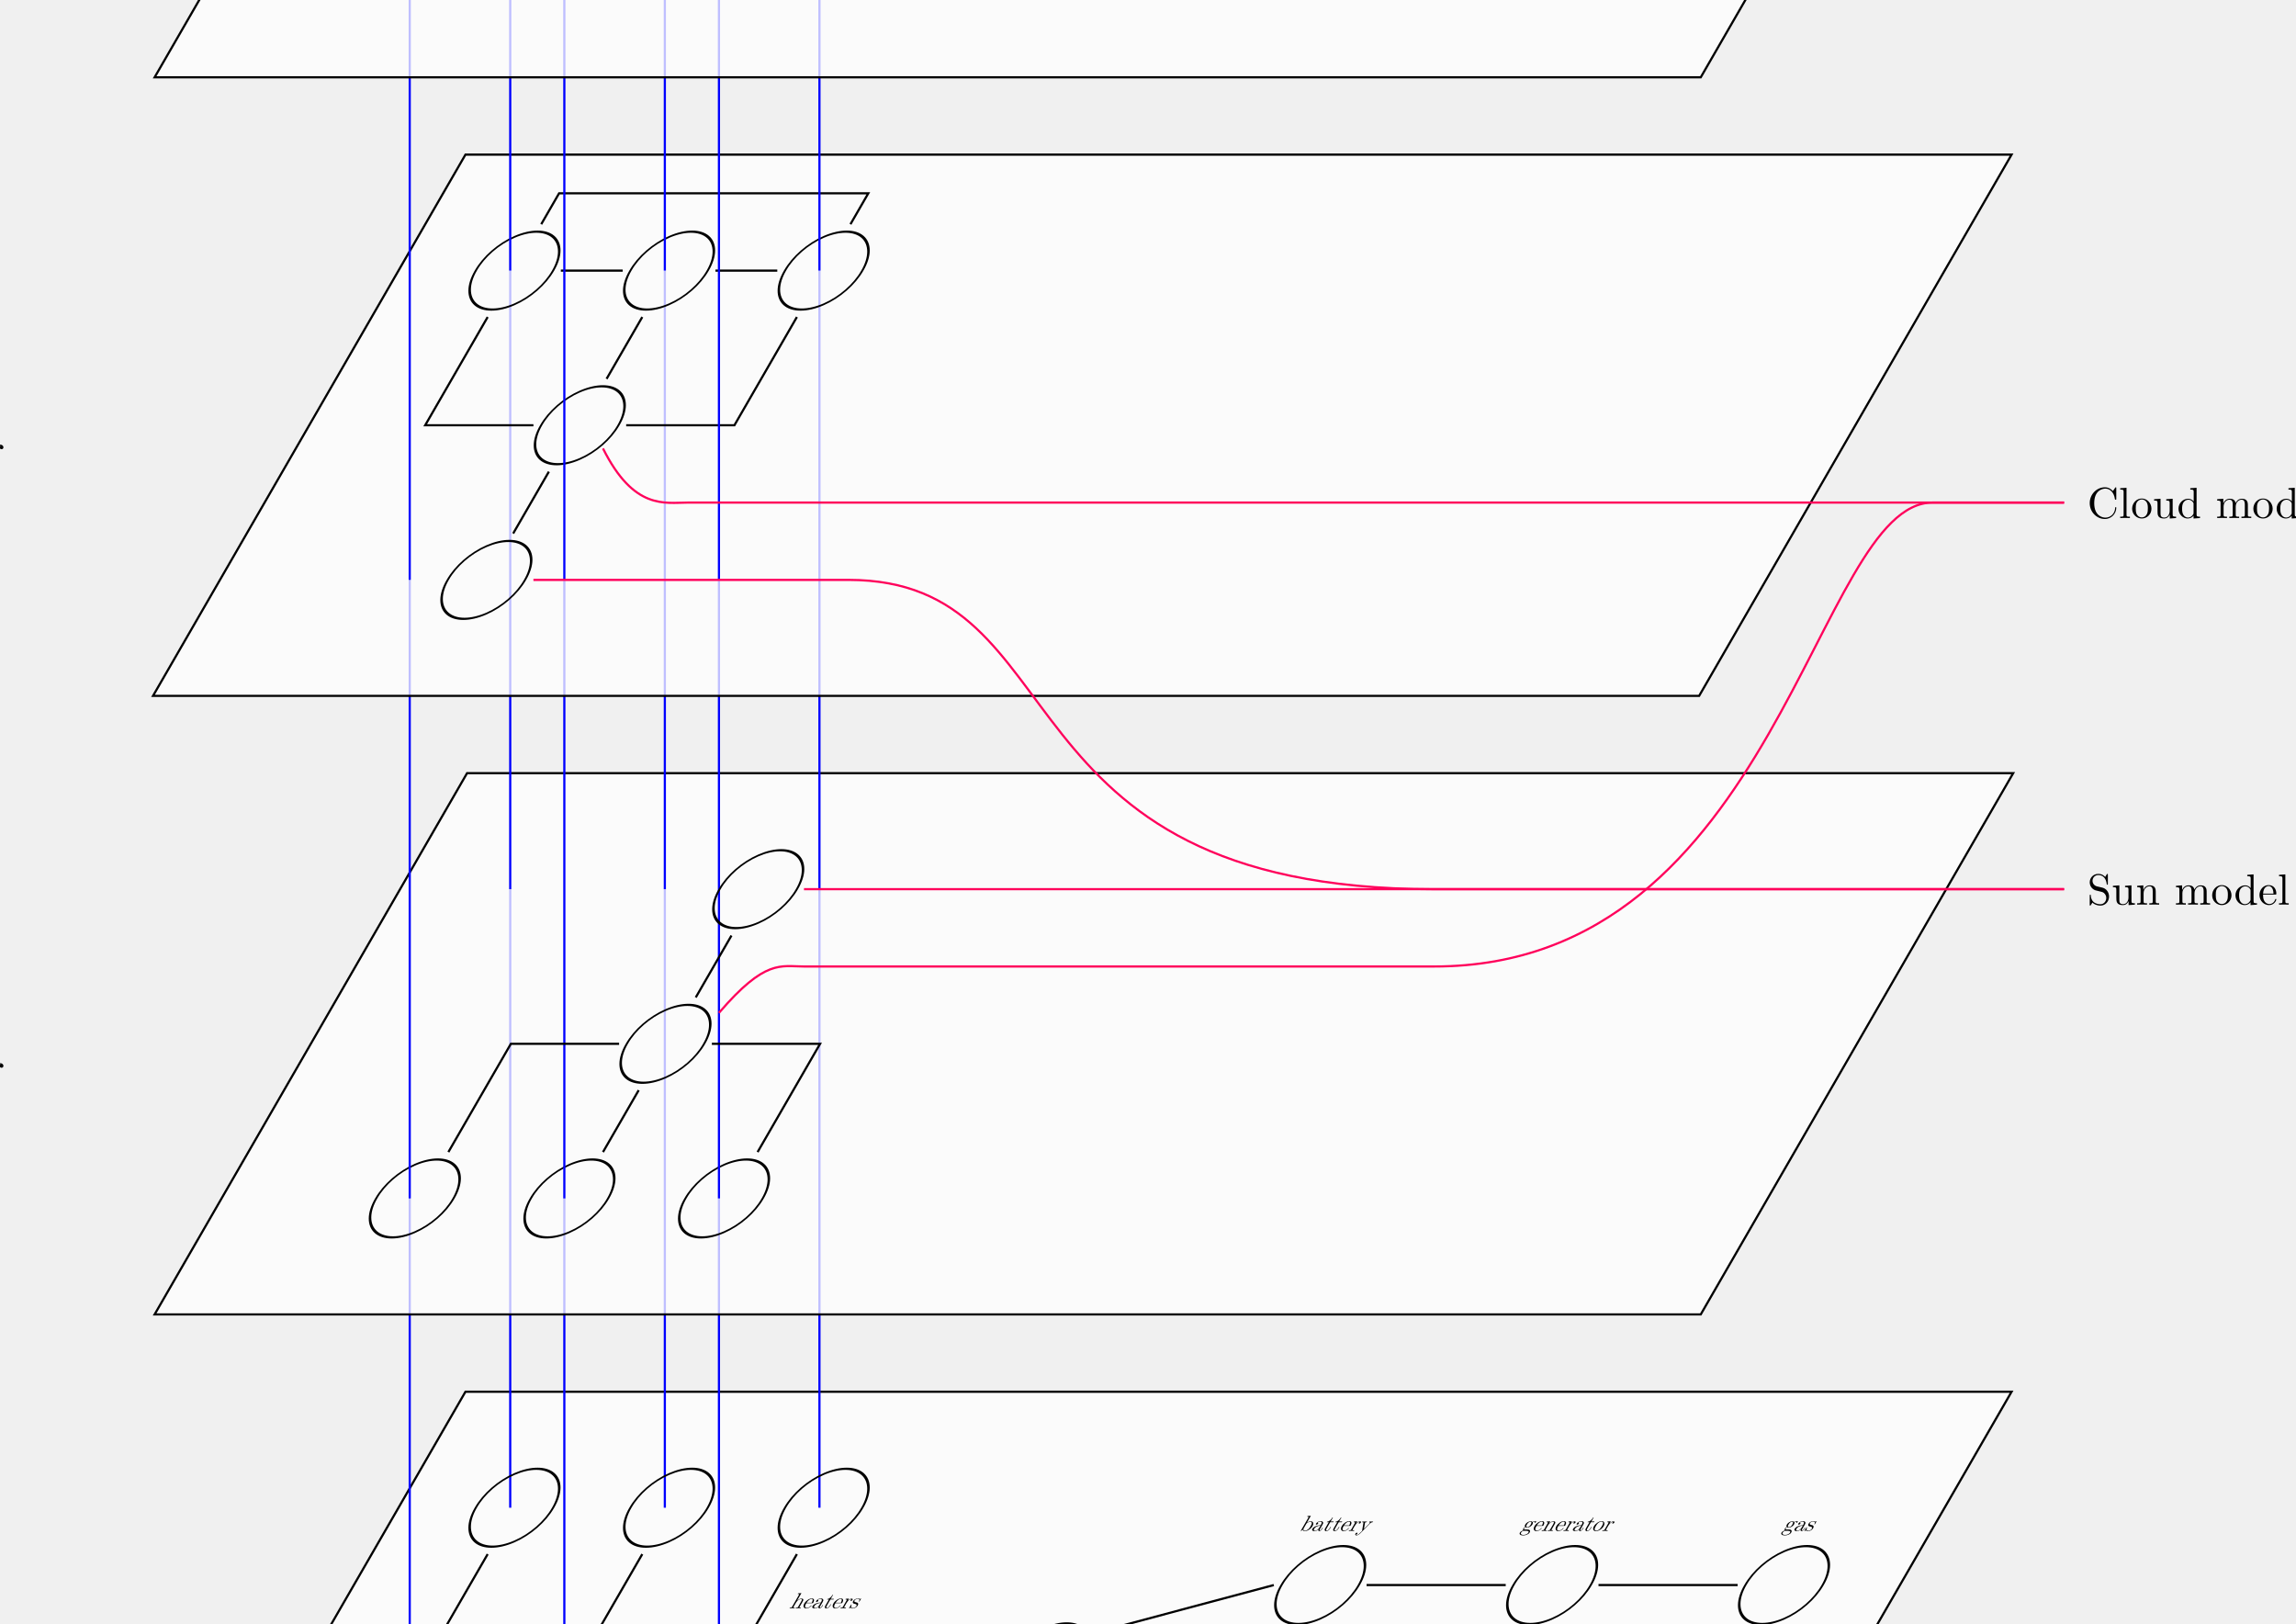
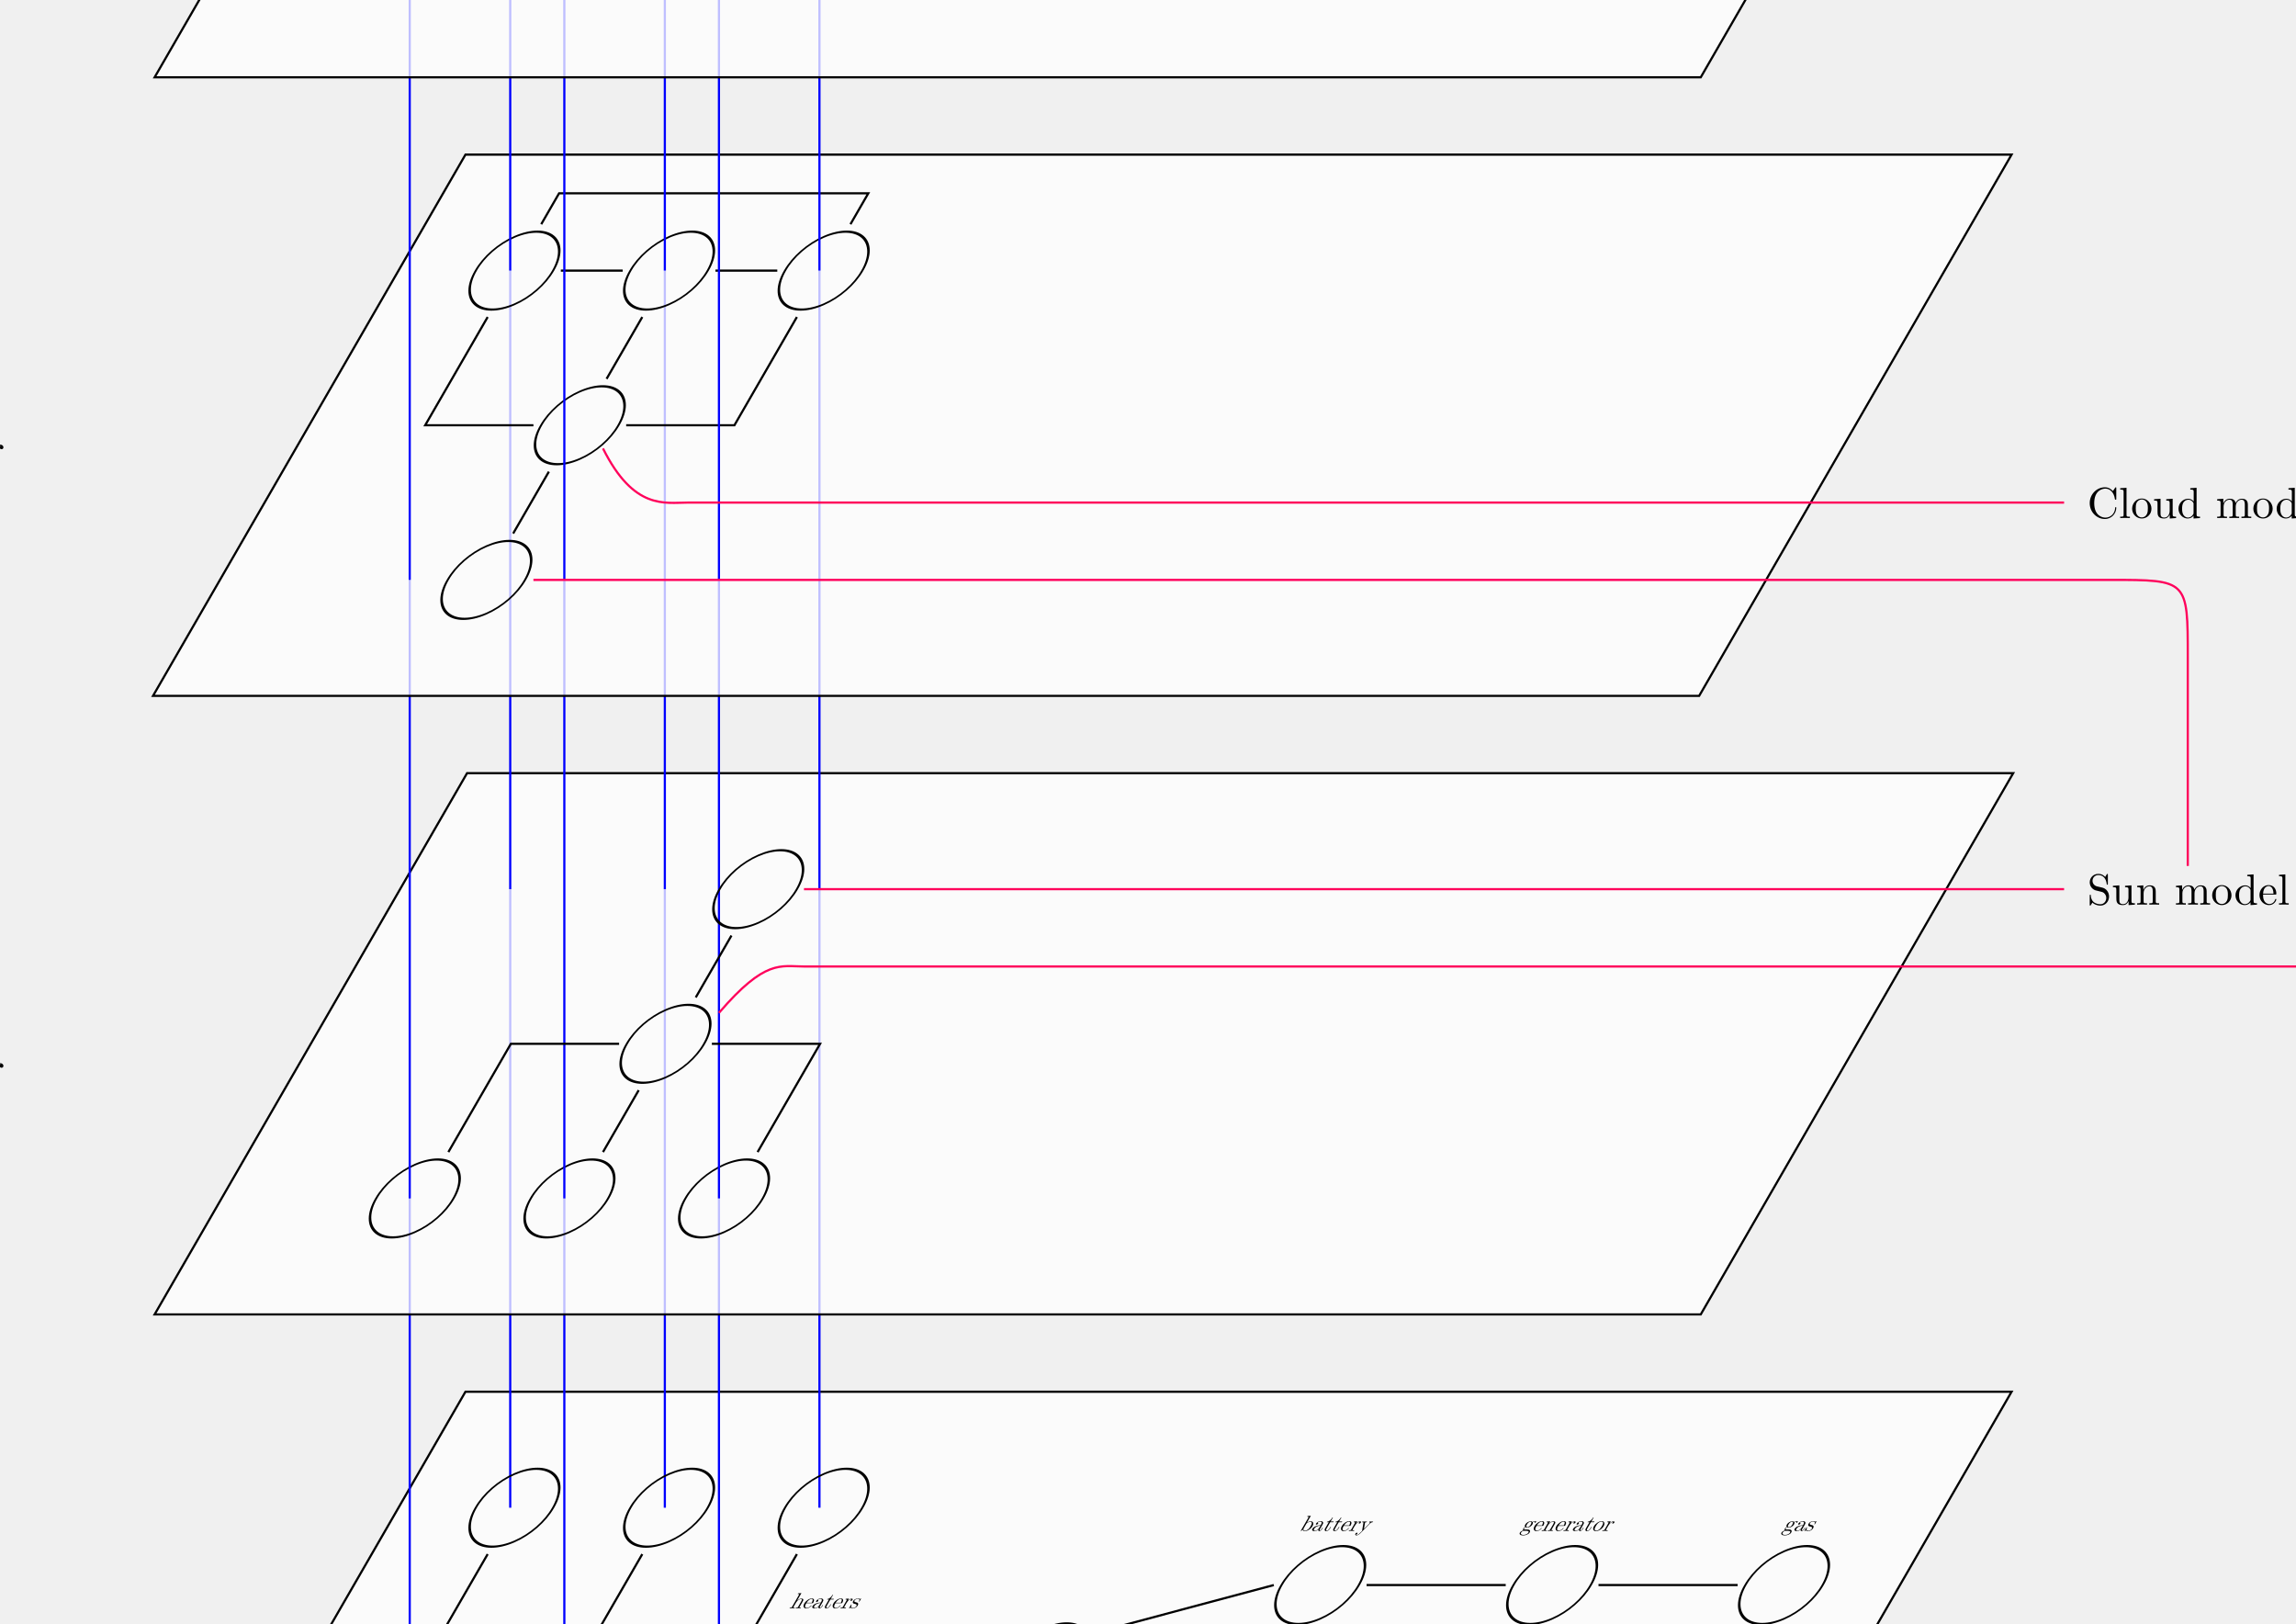
<svg xmlns="http://www.w3.org/2000/svg" width="1052.362" height="744.094" id="svg2" version="1.1">
  <defs id="defs4" />
  <g id="layer1" transform="translate(0,-308.2677)">
    <path style="fill:#ffffff;stroke:#000000;stroke-width:1px;stroke-linecap:butt;stroke-linejoin:miter;stroke-opacity:1;fill-opacity:0.749" d="m 213.332,946.063 708.661,0 -143.2,248.031 -708.661,0 z" id="path3069-52" />
    <path style="fill:none;stroke:#0000ff;stroke-width:1px;stroke-linecap:butt;stroke-linejoin:miter;stroke-opacity:1" d="m 187.795,832.677 0,-283.465" id="path4747" transform="translate(0,308.2677)" />
    <path style="fill:none;stroke:#0000ff;stroke-width:1px;stroke-linecap:butt;stroke-linejoin:miter;stroke-opacity:1" d="m 258.661,832.677 0,-283.465" id="path4749" transform="translate(0,308.2677)" />
    <path style="fill:none;stroke:#0000ff;stroke-width:1px;stroke-linecap:butt;stroke-linejoin:miter;stroke-opacity:1" d="m 329.528,832.677 0,-283.465" id="path4751" transform="translate(0,308.2677)" />
    <path style="fill:none;stroke:#0000ff;stroke-width:1px;stroke-linecap:butt;stroke-linejoin:miter;stroke-opacity:1" d="m 233.858,999.213 0,-283.465" id="path4747-84" />
    <path style="fill:none;stroke:#0000ff;stroke-width:1px;stroke-linecap:butt;stroke-linejoin:miter;stroke-opacity:1" d="m 304.724,999.213 0,-283.465" id="path4747-84-3" />
    <path style="fill:none;stroke:#0000ff;stroke-width:1px;stroke-linecap:butt;stroke-linejoin:miter;stroke-opacity:1" d="m 375.591,999.213 0,-283.465" id="path4747-84-5" />
    <path style="fill:#ffffff;stroke:#000000;stroke-width:1px;stroke-linecap:butt;stroke-linejoin:miter;stroke-opacity:1;fill-opacity:0.749" d="m 214.067,662.598 708.661,0 -143.2,248.031 -708.661,0 z" id="path3069-5" />
    <path transform="matrix(1,0,-0.5773476,1,-444.1859,698.0315)" style="fill:none;stroke:#000000;stroke-width:0.999;stroke-linecap:round;stroke-linejoin:round;stroke-miterlimit:4;stroke-opacity:1;stroke-dasharray:none" id="path3071-67-2" d="m 744.094,159.449 a 17.717,17.717 0 1 1 -35.433,0 17.717,17.717 0 1 1 35.433,0 z" />
    <path transform="matrix(1,0,-0.5773476,1,-373.3198,698.0315)" style="fill:none;stroke:#000000;stroke-width:0.999;stroke-linecap:round;stroke-linejoin:round;stroke-miterlimit:4;stroke-opacity:1;stroke-dasharray:none" id="path3071-4-2" d="m 744.094,159.449 a 17.717,17.717 0 1 1 -35.433,0 17.717,17.717 0 1 1 35.433,0 z" />
    <path transform="matrix(1,0,-0.5773476,1,-302.4536,698.0315)" style="fill:none;stroke:#000000;stroke-width:0.999;stroke-linecap:round;stroke-linejoin:round;stroke-miterlimit:4;stroke-opacity:1;stroke-dasharray:none" id="path3071-3-1" d="m 744.094,159.449 a 17.717,17.717 0 1 1 -35.433,0 17.717,17.717 0 1 1 35.433,0 z" />
    <path style="fill:none;stroke:#000000;stroke-width:0.999;stroke-linecap:round;stroke-linejoin:round;stroke-miterlimit:4;stroke-opacity:1;stroke-dasharray:none" id="path3071-2" d="m 744.094,159.449 a 17.717,17.717 0 1 1 -35.433,0 17.717,17.717 0 1 1 35.433,0 z" transform="matrix(1,0,-0.5773476,1,77.08151,875.1968)" />
    <path transform="matrix(1,0,-0.5773476,1,-29.2177,875.1968)" style="fill:none;stroke:#000000;stroke-width:0.999;stroke-linecap:round;stroke-linejoin:round;stroke-miterlimit:4;stroke-opacity:1;stroke-dasharray:none" id="path3071-6-8" d="m 744.094,159.449 a 17.717,17.717 0 1 1 -35.433,0 17.717,17.717 0 1 1 35.433,0 z" />
    <path transform="matrix(1,0,-0.5773476,1,-70.13209,946.063)" style="fill:none;stroke:#000000;stroke-width:0.999;stroke-linecap:round;stroke-linejoin:round;stroke-miterlimit:4;stroke-opacity:1;stroke-dasharray:none" id="path3071-1-3" d="m 744.094,159.449 a 17.717,17.717 0 1 1 -35.433,0 17.717,17.717 0 1 1 35.433,0 z" />
    <path transform="matrix(1,0,-0.5773476,1,-398.5243,839.7638)" style="fill:none;stroke:#000000;stroke-width:0.999;stroke-linecap:round;stroke-linejoin:round;stroke-miterlimit:4;stroke-opacity:1;stroke-dasharray:none" id="path3071-69-7" d="m 744.094,159.449 a 17.717,17.717 0 1 1 -35.433,0 17.717,17.717 0 1 1 35.433,0 z" />
    <path transform="matrix(1,0,-0.5773476,1,-327.6581,839.7638)" style="fill:none;stroke:#000000;stroke-width:0.999;stroke-linecap:round;stroke-linejoin:round;stroke-miterlimit:4;stroke-opacity:1;stroke-dasharray:none" id="path3071-7-2" d="m 744.094,159.449 a 17.717,17.717 0 1 1 -35.433,0 17.717,17.717 0 1 1 35.433,0 z" />
    <path transform="matrix(1,0,-0.5773476,1,-256.792,839.7638)" style="fill:none;stroke:#000000;stroke-width:0.999;stroke-linecap:round;stroke-linejoin:round;stroke-miterlimit:4;stroke-opacity:1;stroke-dasharray:none" id="path3071-8-4" d="m 744.094,159.449 a 17.717,17.717 0 1 1 -35.433,0 17.717,17.717 0 1 1 35.433,0 z" />
    <path transform="matrix(1,0,-0.5773476,1,-444.92,981.496)" style="fill:none;stroke:#000000;stroke-width:0.999;stroke-linecap:round;stroke-linejoin:round;stroke-miterlimit:4;stroke-opacity:1;stroke-dasharray:none" id="path3071-67-0" d="m 744.094,159.449 a 17.717,17.717 0 1 1 -35.433,0 17.717,17.717 0 1 1 35.433,0 z" />
    <path transform="matrix(1,0,-0.5773476,1,-374.0539,981.496)" style="fill:none;stroke:#000000;stroke-width:0.999;stroke-linecap:round;stroke-linejoin:round;stroke-miterlimit:4;stroke-opacity:1;stroke-dasharray:none" id="path3071-4-8" d="m 744.094,159.449 a 17.717,17.717 0 1 1 -35.433,0 17.717,17.717 0 1 1 35.433,0 z" />
    <path transform="matrix(1,0,-0.5773476,1,-303.1877,981.496)" style="fill:none;stroke:#000000;stroke-width:0.999;stroke-linecap:round;stroke-linejoin:round;stroke-miterlimit:4;stroke-opacity:1;stroke-dasharray:none" id="path3071-3-5" d="m 744.094,159.449 a 17.717,17.717 0 1 1 -35.433,0 17.717,17.717 0 1 1 35.433,0 z" />
    <path transform="matrix(1,0,-0.5773476,1,-155.9741,910.6299)" style="fill:none;stroke:#000000;stroke-width:0.999;stroke-linecap:round;stroke-linejoin:round;stroke-miterlimit:4;stroke-opacity:1;stroke-dasharray:none" id="path3071-71-1" d="m 744.094,159.449 a 17.717,17.717 0 1 1 -35.433,0 17.717,17.717 0 1 1 35.433,0 z" />
    <path transform="matrix(1,0,-0.5773476,1,183.3807,875.1968)" style="fill:none;stroke:#000000;stroke-width:0.999;stroke-linecap:round;stroke-linejoin:round;stroke-miterlimit:4;stroke-opacity:1;stroke-dasharray:none" id="path3071-74-5" d="m 744.094,159.449 a 17.717,17.717 0 1 1 -35.433,0 17.717,17.717 0 1 1 35.433,0 z" />
    <path style="fill:none;stroke:#000000;stroke-width:1px;stroke-linecap:butt;stroke-linejoin:miter;stroke-opacity:1" d="m 796.441,1034.646 -63.78,0" id="path3952-9" />
    <path style="fill:none;stroke:#000000;stroke-width:1px;stroke-linecap:butt;stroke-linejoin:miter;stroke-opacity:1" d="m 690.142,1034.646 -63.78,0" id="path3954-2" />
    <path style="fill:none;stroke:#000000;stroke-width:1px;stroke-linecap:butt;stroke-linejoin:miter;stroke-opacity:1" d="m 583.843,1034.646 -79.597,21.26" id="path3956-4" />
    <path style="fill:none;stroke:#000000;stroke-width:1px;stroke-linecap:butt;stroke-linejoin:miter;stroke-opacity:1" d="m 487.88,1084.252 55.048,21.26" id="path3958-7" />
    <path style="fill:none;stroke:#000000;stroke-width:1px;stroke-linecap:butt;stroke-linejoin:miter;stroke-opacity:1" d="m 457.087,1070.079 -272.835,0" id="path3960-3" />
    <path style="fill:none;stroke:#000000;stroke-width:1px;stroke-linecap:butt;stroke-linejoin:miter;stroke-opacity:1" d="m 194.882,1070.079 28.64,-49.606" id="path3962-1" />
    <path style="fill:none;stroke:#000000;stroke-width:1px;stroke-linecap:butt;stroke-linejoin:miter;stroke-opacity:1" d="m 265.748,1070.079 28.64,-49.606" id="path3964-8" />
    <path style="fill:none;stroke:#000000;stroke-width:1px;stroke-linecap:butt;stroke-linejoin:miter;stroke-opacity:1" d="m 336.614,1070.079 28.64,-49.606" id="path3966-1" />
    <path style="fill:none;stroke:#000000;stroke-width:1px;stroke-linecap:butt;stroke-linejoin:miter;stroke-opacity:1" d="m 201.675,1119.685 28.64,-49.606" id="path3968-1" />
    <path style="fill:none;stroke:#000000;stroke-width:1px;stroke-linecap:butt;stroke-linejoin:miter;stroke-opacity:1" d="m 272.541,1119.685 28.64,-49.606" id="path3970-4" />
    <path style="fill:none;stroke:#000000;stroke-width:1px;stroke-linecap:butt;stroke-linejoin:miter;stroke-opacity:1" d="m 343.407,1119.685 28.64,-49.606" id="path3972-5" />
    <path style="fill:none;stroke:#000000;stroke-width:1px;stroke-linecap:butt;stroke-linejoin:miter;stroke-opacity:1" d="m 200.471,1066.535 -11.178,7.087" id="path3974-8" />
    <path style="fill:none;stroke:#000000;stroke-width:1px;stroke-linecap:butt;stroke-linejoin:miter;stroke-opacity:1" d="m 235.904,1066.535 -11.178,7.087" id="path3976-5" />
    <path style="fill:none;stroke:#000000;stroke-width:1px;stroke-linecap:butt;stroke-linejoin:miter;stroke-opacity:1" d="M 271.337,1066.535 260.159,1073.622" id="path3978-5" />
    <path style="fill:none;stroke:#000000;stroke-width:1px;stroke-linecap:butt;stroke-linejoin:miter;stroke-opacity:1" d="m 306.77,1066.535 -11.178,7.087" id="path3980-5" />
    <path style="fill:none;stroke:#000000;stroke-width:1px;stroke-linecap:butt;stroke-linejoin:miter;stroke-opacity:1" d="m 342.203,1066.535 -11.178,7.087" id="path3982-3" />
    <path style="fill:none;stroke:#000000;stroke-width:1px;stroke-linecap:butt;stroke-linejoin:miter;stroke-opacity:1" d="m 377.636,1066.535 -11.178,7.087" id="path3984-9" />
    <text xml:space="preserve" style="font-size:10px;font-style:normal;font-variant:normal;font-weight:normal;font-stretch:normal;text-align:start;line-height:100%;letter-spacing:0px;word-spacing:0px;writing-mode:lr-tb;text-anchor:start;fill:#000000;fill-opacity:1;stroke:none;font-family:LMRoman10;-inkscape-font-specification:LMRoman10" x="965.051" y="1045.275" id="text4270" transform="matrix(1,0,-0.5773476,1,0,0)">
      <tspan id="tspan4272" x="965.051" y="1045.275">heaters</tspan>
    </text>
    <text xml:space="preserve" style="font-size:10px;font-style:normal;font-variant:normal;font-weight:normal;font-stretch:normal;text-align:end;line-height:100%;letter-spacing:0px;word-spacing:0px;writing-mode:lr-tb;text-anchor:end;fill:#000000;fill-opacity:1;stroke:none;font-family:LMRoman10;-inkscape-font-specification:LMRoman10" x="837.492" y="1101.968" id="text4270-0" transform="matrix(1,0,-0.5773476,1,0,0)">
      <tspan id="tspan4272-6" x="837.492" y="1101.968">lamps</tspan>
    </text>
    <text xml:space="preserve" style="font-size:10px;font-style:normal;font-variant:normal;font-weight:normal;font-stretch:normal;text-align:center;line-height:100%;letter-spacing:0px;word-spacing:0px;writing-mode:lr-tb;text-anchor:middle;fill:#000000;fill-opacity:1;stroke:none;font-family:LMRoman10;-inkscape-font-specification:LMRoman10" x="1202.453" y="1137.402" id="text4270-30" transform="matrix(1,0,-0.5773476,1,0,0)">
      <tspan id="tspan4272-634" x="1202.453" y="1137.402">grid</tspan>
    </text>
    <text xml:space="preserve" style="font-size:10px;font-style:normal;font-variant:normal;font-weight:normal;font-stretch:normal;text-align:center;line-height:100%;letter-spacing:0px;word-spacing:0px;writing-mode:lr-tb;text-anchor:middle;fill:#000000;fill-opacity:1;stroke:none;font-family:LMRoman10;-inkscape-font-specification:LMRoman10" x="1202.453" y="1009.842" id="text4270-30-1" transform="matrix(1,0,-0.5773476,1,0,0)">
      <tspan id="tspan4272-634-0" x="1202.453" y="1009.842">battery</tspan>
    </text>
    <text xml:space="preserve" style="font-size:10px;font-style:normal;font-variant:normal;font-weight:normal;font-stretch:normal;text-align:center;line-height:100%;letter-spacing:0px;word-spacing:0px;writing-mode:lr-tb;text-anchor:middle;fill:#000000;fill-opacity:1;stroke:none;font-family:LMRoman10;-inkscape-font-specification:LMRoman10" x="1308.752" y="1009.842" id="text4270-30-2" transform="matrix(1,0,-0.5773476,1,0,0)">
      <tspan id="tspan4272-634-6" x="1308.752" y="1009.842">generator</tspan>
    </text>
    <text xml:space="preserve" style="font-size:10px;font-style:normal;font-variant:normal;font-weight:normal;font-stretch:normal;text-align:center;line-height:100%;letter-spacing:0px;word-spacing:0px;writing-mode:lr-tb;text-anchor:middle;fill:#000000;fill-opacity:1;stroke:none;font-family:LMRoman10;-inkscape-font-specification:LMRoman10" x="1415.051" y="1009.842" id="text4270-30-24" transform="matrix(1,0,-0.5773476,1,0,0)">
      <tspan id="tspan4272-634-1" x="1415.051" y="1009.842">gas</tspan>
    </text>
    <text xml:space="preserve" style="font-size:10px;font-style:normal;font-variant:normal;font-weight:normal;font-stretch:normal;text-align:center;line-height:100%;letter-spacing:0px;word-spacing:0px;writing-mode:lr-tb;text-anchor:middle;fill:#000000;fill-opacity:1;stroke:none;font-family:LMRoman10;-inkscape-font-specification:LMRoman10" x="1096.154" y="1105.512" id="text4270-30-22" transform="matrix(1,0,-0.5773476,1,0,0)">
      <tspan id="tspan4272-634-3" x="1096.154" y="1105.512">choice</tspan>
    </text>
    <text xml:space="preserve" style="font-size:20px;font-style:normal;font-variant:normal;font-weight:normal;font-stretch:normal;text-align:end;line-height:100%;letter-spacing:0px;word-spacing:0px;writing-mode:lr-tb;text-anchor:end;fill:#000000;fill-opacity:1;stroke:none;font-family:LMRoman10;-inkscape-font-specification:LMRoman10" x="35.433" y="1087.795" id="text4270-0-9">
      <tspan x="35.433" y="1087.795" id="tspan5576">Energy layer</tspan>
    </text>
    <text xml:space="preserve" style="font-size:20px;font-style:normal;font-variant:normal;font-weight:normal;font-stretch:normal;text-align:end;line-height:100%;letter-spacing:0px;word-spacing:0px;writing-mode:lr-tb;text-anchor:end;fill:#000000;fill-opacity:1;stroke:none;font-family:LMRoman10;-inkscape-font-specification:LMRoman10" x="35.433" y="520.866" id="text4270-0-9-4">
      <tspan id="tspan4272-6-4-4" x="35.433" y="520.866">Temperature layer</tspan>
    </text>
    <text xml:space="preserve" style="font-size:20px;font-style:normal;font-variant:normal;font-weight:normal;font-stretch:normal;text-align:end;line-height:100%;letter-spacing:0px;word-spacing:0px;writing-mode:lr-tb;text-anchor:end;fill:#000000;fill-opacity:1;stroke:none;font-family:LMRoman10;-inkscape-font-specification:LMRoman10" x="35.433" y="804.331" id="text4270-0-9-9">
      <tspan id="tspan4272-6-4-6" x="35.433" y="804.331">Light layer</tspan>
    </text>
    <text xml:space="preserve" style="font-size:20px;font-style:normal;font-variant:normal;font-weight:normal;font-stretch:normal;text-align:end;line-height:100%;letter-spacing:0px;word-spacing:0px;writing-mode:lr-tb;text-anchor:end;fill:#000000;fill-opacity:1;stroke:none;font-family:LMRoman10;-inkscape-font-specification:LMRoman10" x="35.433" y="237.402" id="text4270-0-9-2">
      <tspan id="tspan4272-6-4-2" x="35.433" y="237.402">Physical rooms</tspan>
    </text>
    <path style="fill:none;stroke:#0000ff;stroke-width:1px;stroke-linecap:butt;stroke-linejoin:miter;stroke-opacity:1" d="m 375.591,715.748 0,-283.465" id="path4747-84-3-0" />
    <path style="fill:none;stroke:#0000ff;stroke-width:1px;stroke-linecap:butt;stroke-linejoin:miter;stroke-opacity:1" d="m 304.724,715.748 0,-283.465" id="path4747-84-3-05" />
    <path style="fill:none;stroke:#0000ff;stroke-width:1px;stroke-linecap:butt;stroke-linejoin:miter;stroke-opacity:1" d="m 233.858,715.748 0,-283.465" id="path4747-84-3-7" />
    <path style="fill:none;stroke:#0000ff;stroke-width:1px;stroke-linecap:butt;stroke-linejoin:miter;stroke-opacity:1" d="m 187.795,857.48 0,-283.465" id="path4747-84-3-45" />
    <path style="fill:none;stroke:#0000ff;stroke-width:1px;stroke-linecap:butt;stroke-linejoin:miter;stroke-opacity:1" d="m 258.661,857.48 0,-283.465" id="path4747-84-3-33" />
    <path style="fill:none;stroke:#0000ff;stroke-width:1px;stroke-linecap:butt;stroke-linejoin:miter;stroke-opacity:1" d="m 329.528,857.48 0,-283.465" id="path4747-84-3-42" />
    <path style="fill:#ffffff;fill-opacity:0.749;stroke:#000000;stroke-width:1px;stroke-linecap:butt;stroke-linejoin:miter;stroke-opacity:1" d="m 213.332,379.134 708.661,0 -143.2,248.031 -708.661,0 z" id="path3069" />
    <path transform="matrix(1,0,-0.5773476,1,-398.5243,272.8346)" style="fill:none;stroke:#000000;stroke-width:0.999;stroke-linecap:round;stroke-linejoin:round;stroke-miterlimit:4;stroke-opacity:1;stroke-dasharray:none" id="path3071-69" d="m 744.094,159.449 a 17.717,17.717 0 1 1 -35.433,0 17.717,17.717 0 1 1 35.433,0 z" />
    <path transform="matrix(1,0,-0.5773476,1,-327.6581,272.8346)" style="fill:none;stroke:#000000;stroke-width:0.999;stroke-linecap:round;stroke-linejoin:round;stroke-miterlimit:4;stroke-opacity:1;stroke-dasharray:none" id="path3071-7" d="m 744.094,159.449 a 17.717,17.717 0 1 1 -35.433,0 17.717,17.717 0 1 1 35.433,0 z" />
    <path transform="matrix(1,0,-0.5773476,1,-256.792,272.8346)" style="fill:none;stroke:#000000;stroke-width:0.999;stroke-linecap:round;stroke-linejoin:round;stroke-miterlimit:4;stroke-opacity:1;stroke-dasharray:none" id="path3071-8" d="m 744.094,159.449 a 17.717,17.717 0 1 1 -35.433,0 17.717,17.717 0 1 1 35.433,0 z" />
    <path transform="matrix(1,0,-0.5773476,1,-368.5725,343.7008)" style="fill:none;stroke:#000000;stroke-width:0.999;stroke-linecap:round;stroke-linejoin:round;stroke-miterlimit:4;stroke-opacity:1;stroke-dasharray:none" id="path3071-69-8" d="m 744.094,159.449 a 17.717,17.717 0 1 1 -35.433,0 17.717,17.717 0 1 1 35.433,0 z" />
    <path style="fill:none;stroke:#000000;stroke-width:1px;stroke-linecap:butt;stroke-linejoin:miter;stroke-opacity:1" d="m 257.056,432.283 28.346,0" id="path4242" />
    <path style="fill:none;stroke:#000000;stroke-width:1px;stroke-linecap:butt;stroke-linejoin:miter;stroke-opacity:1" d="m 327.922,432.283 28.346,0" id="path4244" />
    <path style="fill:none;stroke:#000000;stroke-width:1px;stroke-linecap:butt;stroke-linejoin:miter;stroke-opacity:1" d="m 248.071,411.024 8.183,-14.173 141.732,0 -8.183,14.173" id="path4246" />
    <path style="fill:none;stroke:#000000;stroke-width:1px;stroke-linecap:butt;stroke-linejoin:miter;stroke-opacity:1" d="m 294.388,453.543 -16.366,28.346" id="path4244-0" />
    <path style="fill:none;stroke:#000000;stroke-width:1px;stroke-linecap:butt;stroke-linejoin:miter;stroke-opacity:1" d="m 223.522,453.543 -28.64,49.606 49.606,0" id="path4266" />
    <path style="fill:none;stroke:#000000;stroke-width:1px;stroke-linecap:butt;stroke-linejoin:miter;stroke-opacity:1" d="m 287.008,503.15 49.606,0 28.64,-49.606" id="path4268" />
    <path style="fill:none;stroke:#0000ff;stroke-width:1px;stroke-linecap:butt;stroke-linejoin:miter;stroke-opacity:1" d="m 375.591,432.283 0,-283.465" id="path4747-84-3-6" />
    <path style="fill:none;stroke:#0000ff;stroke-width:1px;stroke-linecap:butt;stroke-linejoin:miter;stroke-opacity:1" d="m 304.724,432.283 0,-283.465" id="path4747-84-3-4" />
    <path style="fill:none;stroke:#0000ff;stroke-width:1px;stroke-linecap:butt;stroke-linejoin:miter;stroke-opacity:1" d="m 233.858,432.283 0,-283.465" id="path4747-84-3-3" />
    <path style="fill:none;stroke:#0000ff;stroke-width:1px;stroke-linecap:butt;stroke-linejoin:miter;stroke-opacity:1" d="m 329.528,574.016 0,-283.465" id="path4747-84-3-9" />
    <path style="fill:none;stroke:#0000ff;stroke-width:1px;stroke-linecap:butt;stroke-linejoin:miter;stroke-opacity:1" d="m 258.661,574.016 0,-283.465" id="path4747-84-3-1" />
    <path style="fill:none;stroke:#0000ff;stroke-width:1px;stroke-linecap:butt;stroke-linejoin:miter;stroke-opacity:1" d="m 187.795,574.016 0,-283.465" id="path4747-84-3-99" />
    <g id="g5446" transform="translate(0.7340567,35.43308)">
      <path id="path3069-5-4" d="m 213.332,60.236 708.661,0 -143.2,248.031 -708.661,0 z" style="fill:#ffffff;fill-opacity:0.749;stroke:#000000;stroke-width:1px;stroke-linecap:butt;stroke-linejoin:miter;stroke-opacity:1" />
      <path d="m 744.094,159.449 c 0,9.785 -7.932,17.717 -17.717,17.717 -9.785,0 -17.717,-7.932 -17.717,-17.717 0,-9.785 7.932,-17.717 17.717,-17.717 9.785,0 17.717,7.932 17.717,17.717 z" id="path3071-67-2-1" style="fill:none;stroke:#000000;stroke-width:0.999;stroke-linecap:round;stroke-linejoin:round;stroke-miterlimit:4;stroke-opacity:1;stroke-dasharray:none" transform="matrix(1.2,0,-0.6928171,1.2,-573.3894,-7.086622)" />
      <path d="m 744.094,159.449 c 0,9.785 -7.932,17.717 -17.717,17.717 -9.785,0 -17.717,-7.932 -17.717,-17.717 0,-9.785 7.932,-17.717 17.717,-17.717 9.785,0 17.717,7.932 17.717,17.717 z" id="path3071-4-2-7" style="fill:none;stroke:#000000;stroke-width:0.999;stroke-linecap:round;stroke-linejoin:round;stroke-miterlimit:4;stroke-opacity:1;stroke-dasharray:none" transform="matrix(1.2,0,-0.6928171,1.2,-497.081,-7.086622)" />
      <path d="m 744.094,159.449 c 0,9.785 -7.932,17.717 -17.717,17.717 -9.785,0 -17.717,-7.932 -17.717,-17.717 0,-9.785 7.932,-17.717 17.717,-17.717 9.785,0 17.717,7.932 17.717,17.717 z" id="path3071-3-1-7" style="fill:none;stroke:#000000;stroke-width:0.999;stroke-linecap:round;stroke-linejoin:round;stroke-miterlimit:4;stroke-opacity:1;stroke-dasharray:none" transform="matrix(1.2,0,-0.6928171,1.2,-426.2149,-7.086622)" />
      <path id="path4747-6-5" d="m 276.378,162.992 28.346,-49.606" style="fill:none;stroke:#0000ff;stroke-width:1px;stroke-linecap:butt;stroke-linejoin:miter;stroke-opacity:1" />
      <path id="path4747-6-8" d="m 347.244,162.992 28.346,-49.606" style="fill:none;stroke:#0000ff;stroke-width:1px;stroke-linecap:butt;stroke-linejoin:miter;stroke-opacity:1" />
      <path id="path4747-6-9" d="m 205.512,162.992 28.346,-49.606" style="fill:none;stroke:#0000ff;stroke-width:1px;stroke-linecap:butt;stroke-linejoin:miter;stroke-opacity:1" />
      <path id="path4747-6-2" d="m 187.795,255.118 38.976,-70.866 -17.717,0" style="fill:none;stroke:#0000ff;stroke-width:1px;stroke-linecap:butt;stroke-linejoin:miter;stroke-opacity:1" />
      <path id="path4747-6-53" d="m 258.661,255.118 38.976,-67.323 -14.173,0" style="fill:none;stroke:#0000ff;stroke-width:1px;stroke-linecap:butt;stroke-linejoin:miter;stroke-opacity:1" />
      <path id="path4747-6-29" d="m 329.528,255.118 38.976,-67.323 -14.173,0" style="fill:none;stroke:#0000ff;stroke-width:1px;stroke-linecap:butt;stroke-linejoin:miter;stroke-opacity:1" />
    </g>
    <text xml:space="preserve" style="font-size:20px;font-style:normal;font-variant:normal;font-weight:normal;font-stretch:normal;text-align:start;line-height:100%;letter-spacing:0px;word-spacing:0px;writing-mode:lr-tb;text-anchor:start;fill:#000000;fill-opacity:1;stroke:none;font-family:LMRoman10;-inkscape-font-specification:LMRoman10" x="956.693" y="1112.598" id="text4270-0-9-3">
      <tspan id="tspan4272-6-4-45" x="956.693" y="1112.598">Grid model</tspan>
    </text>
    <text xml:space="preserve" style="font-size:20px;font-style:normal;font-variant:normal;font-weight:normal;font-stretch:normal;text-align:start;line-height:100%;letter-spacing:0px;word-spacing:0px;writing-mode:lr-tb;text-anchor:start;fill:#000000;fill-opacity:1;stroke:none;font-family:LMRoman10;-inkscape-font-specification:LMRoman10" x="956.693" y="545.669" id="text4270-0-9-3-5">
      <tspan id="tspan4272-6-4-45-7" x="956.693" y="545.669">Cloud model</tspan>
    </text>
    <text xml:space="preserve" style="font-size:20px;font-style:normal;font-variant:normal;font-weight:normal;font-stretch:normal;text-align:start;line-height:100%;letter-spacing:0px;word-spacing:0px;writing-mode:lr-tb;text-anchor:start;fill:#000000;fill-opacity:1;stroke:none;font-family:LMRoman10;-inkscape-font-specification:LMRoman10" x="956.693" y="722.835" id="text4270-0-9-3-8">
      <tspan id="tspan4272-6-4-45-2" x="956.693" y="722.835">Sun model</tspan>
    </text>
    <path transform="matrix(1,0,-0.5773476,1,-411.3858,414.5669)" style="fill:none;stroke:#000000;stroke-width:0.999;stroke-linecap:round;stroke-linejoin:round;stroke-miterlimit:4;stroke-opacity:1;stroke-dasharray:none" id="path3071-69-8-8" d="m 744.094,159.449 a 17.717,17.717 0 1 1 -35.433,0 17.717,17.717 0 1 1 35.433,0 z" />
    <path style="fill:none;stroke:#000000;stroke-width:1px;stroke-linecap:butt;stroke-linejoin:miter;stroke-opacity:1" d="m 251.575,524.409 -16.366,28.346" id="path4244-0-7" />
    <path transform="matrix(-1,0,0.5773476,-1,939.3386,946.063)" style="fill:none;stroke:#000000;stroke-width:0.999;stroke-linecap:round;stroke-linejoin:round;stroke-miterlimit:4;stroke-opacity:1;stroke-dasharray:none" id="path3071-69-8-5" d="m 744.094,159.449 a 17.717,17.717 0 1 1 -35.433,0 17.717,17.717 0 1 1 35.433,0 z" />
    <path style="fill:none;stroke:#000000;stroke-width:1px;stroke-linecap:butt;stroke-linejoin:miter;stroke-opacity:1" d="m 276.378,836.22 16.366,-28.346" id="path4244-0-5" />
    <path style="fill:none;stroke:#000000;stroke-width:1px;stroke-linecap:butt;stroke-linejoin:miter;stroke-opacity:1" d="m 347.244,836.22 28.64,-49.606 -49.606,0" id="path4266-2" />
    <path style="fill:none;stroke:#000000;stroke-width:1px;stroke-linecap:butt;stroke-linejoin:miter;stroke-opacity:1" d="m 283.758,786.614 -49.606,0 -28.64,49.606" id="path4268-7" />
    <path transform="matrix(-1,0,0.5773476,-1,981.8582,875.1968)" style="fill:none;stroke:#000000;stroke-width:0.999;stroke-linecap:round;stroke-linejoin:round;stroke-miterlimit:4;stroke-opacity:1;stroke-dasharray:none" id="path3071-69-8-8-4" d="m 744.094,159.449 a 17.717,17.717 0 1 1 -35.433,0 17.717,17.717 0 1 1 35.433,0 z" />
    <path style="fill:none;stroke:#000000;stroke-width:1px;stroke-linecap:butt;stroke-linejoin:miter;stroke-opacity:1" d="M 318.898,765.354 335.263,737.008" id="path4244-0-7-2" />
    <path style="fill:none;stroke:#ff005b;stroke-width:1px;stroke-linecap:butt;stroke-linejoin:miter;stroke-opacity:1" d="m 584.646,797.244 361.417,0" id="path5580" transform="translate(0,308.2677)" />
    <path style="fill:none;stroke:#ff005b;stroke-width:1px;stroke-linecap:butt;stroke-linejoin:miter;stroke-opacity:1" d="m 368.504,715.748 577.559,0" id="path5580-6" />
    <path style="fill:none;stroke:#ff005b;stroke-width:1px;stroke-linecap:butt;stroke-linejoin:miter;stroke-opacity:1" d="m 276.378,513.78 c 14.173,28.346 28.346,24.803 38.976,24.803 7.087,0 623.622,0 630.709,0" id="path5580-6-1" />
-     <path style="fill:none;stroke:#ff005b;stroke-width:1px;stroke-linecap:butt;stroke-linejoin:miter;stroke-opacity:1" d="m 329.528,772.441 c 21.26,-24.803 28.346,-21.26 38.976,-21.26 3.543,0 146.161,0 288.78,0 157.677,0 174.619,-212.598 228.543,-212.598 53.925,0 58.465,0 60.236,0" id="path5580-6-1-3" />
-     <path style="fill:none;stroke:#ff005b;stroke-width:1px;stroke-linecap:butt;stroke-linejoin:miter;stroke-opacity:1" d="m 244.488,574.016 144.39,0 c 107.185,0 64.665,141.732 268.406,141.732 96.26,0 192.52,0 288.78,0" id="path5580-6-3" />
+     <path style="fill:none;stroke:#ff005b;stroke-width:1px;stroke-linecap:butt;stroke-linejoin:miter;stroke-opacity:1" d="m 329.528,772.441 c 21.26,-24.803 28.346,-21.26 38.976,-21.26 3.543,0 722.835,0 729.921,0 35.433,0 35.433,0 35.433,-35.433 0,-7.087 0,-134.646 0,-141.732 0,-35.433 -1e-4,-35.433 -35.433,-35.433 -7.087,0 -14.173,1e-5 -21.26,0" id="path5580-6-1-3" />
+     <path style="fill:none;stroke:#ff005b;stroke-width:1px;stroke-linecap:butt;stroke-linejoin:miter;stroke-opacity:1" d="m 244.488,574.016 722.835,0 c 35.433,0 35.433,0 35.433,35.433 0,7.087 0,88.583 0,95.669" id="path5580-6-3" />
  </g>
</svg>
